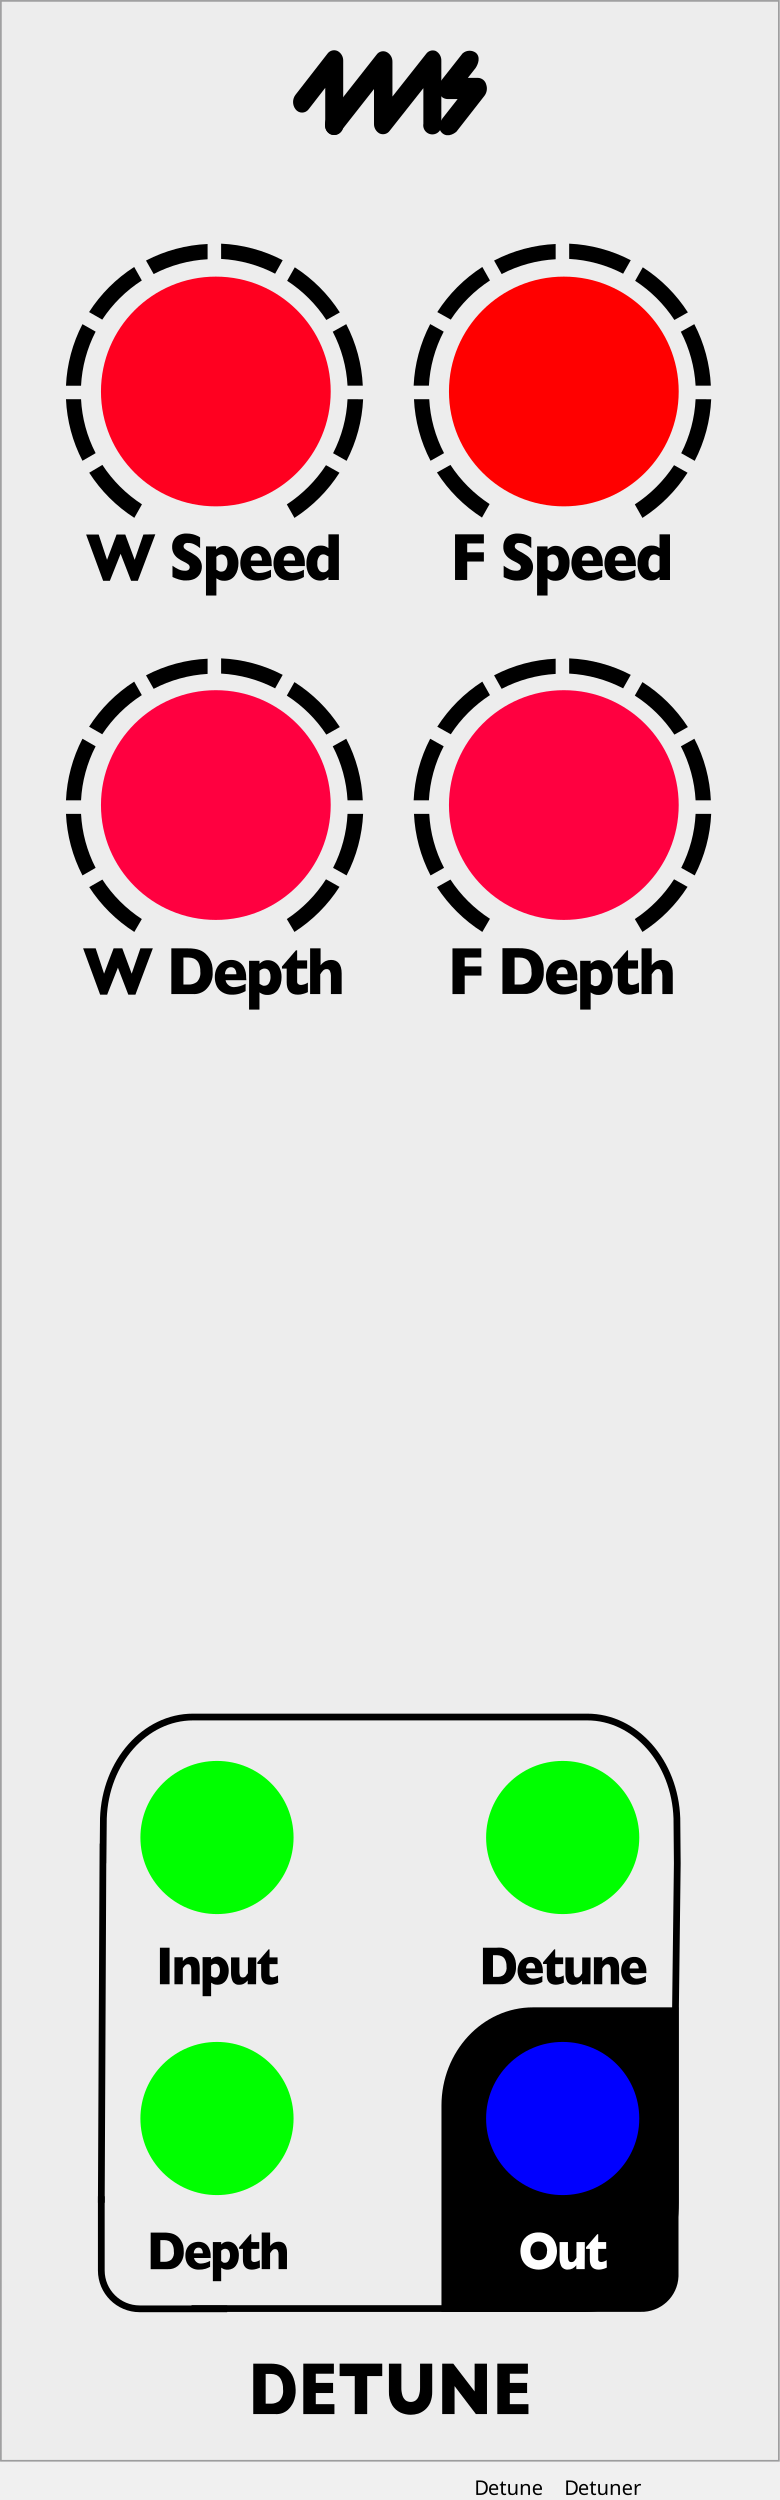
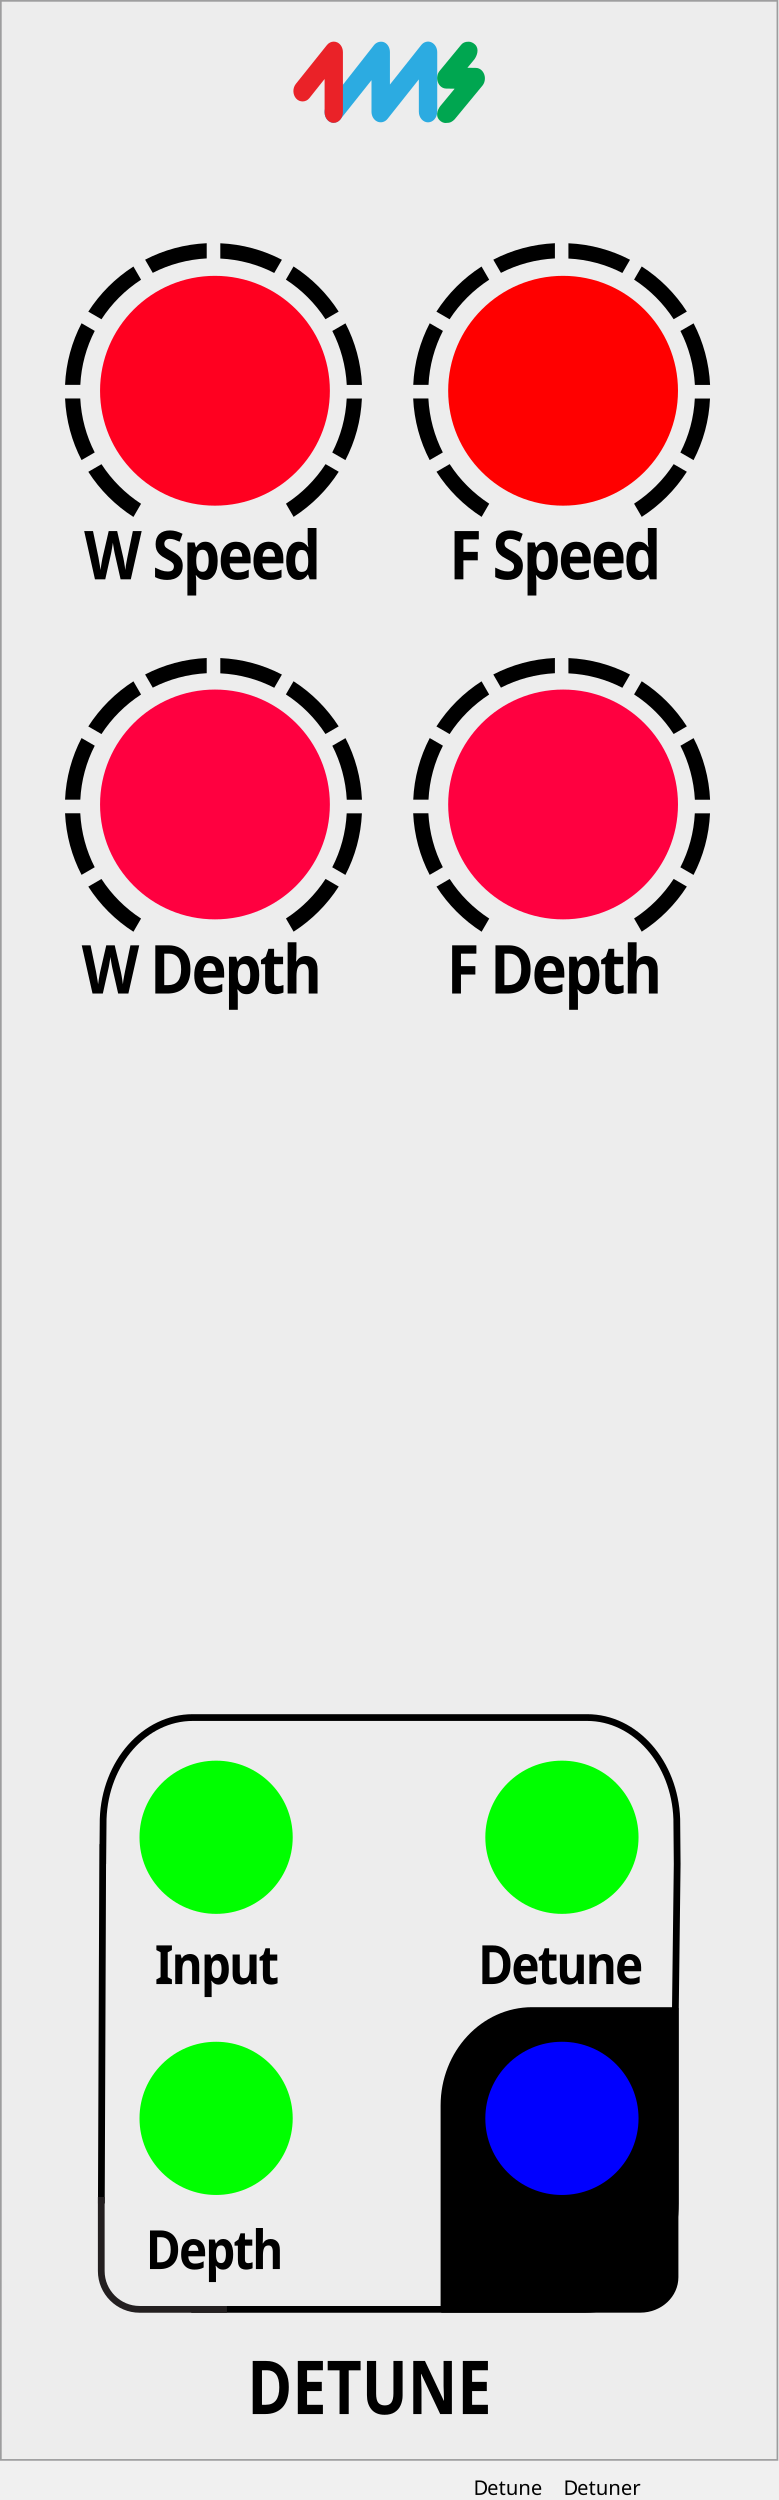
- <svg xmlns="http://www.w3.org/2000/svg" width="40.73mm" height="130.6mm" viewBox="0 0 115.45 370.19">
+ <svg xmlns="http://www.w3.org/2000/svg" width="40.64mm" height="130.55mm" viewBox="0 0 115.2 370.06">
  <g id="faceplate">
-     <rect x="0.13" y="0.13" width="115.2" height="364.25" style="fill: #ededed;stroke: #9d9d9e;stroke-miterlimit: 10;stroke-width: 0.25px" />
-     <path d="M100.47,318.76V297.24H78.94c-7.5,0-13.57,6.52-13.57,14.56v30.53H94.83a5.47,5.47,0,0,0,5.64-5.26V318.76Z" transform="translate(0)" />
-     <path d="M28.36,341.84H86.71c7.35,0,13.31-7,13.31-15.67V297.75l.27-21.85-.06-6.65c-.29-8.35-6.12-15-13.28-15H28.6c-7.17,0-13,6.67-13.29,15l-.06,6.65V273L15,326.17" transform="translate(0)" style="fill: none;stroke: #000;stroke-miterlimit: 10" />
-     <path d="M15,325.21v11a5.68,5.68,0,0,0,5.67,5.67H33.64" transform="translate(0)" style="fill: none;stroke: #000;stroke-miterlimit: 10" />
    <g>
-       <path d="M43.78,353.88a4.28,4.28,0,0,1-.34,1.84,3.76,3.76,0,0,1-.81,1.12,2.53,2.53,0,0,1-1.83.63H37.5V350H40a5.55,5.55,0,0,1,1,.07,4.26,4.26,0,0,1,.73.2,2.65,2.65,0,0,1,.56.3,3.58,3.58,0,0,1,.41.35,3.24,3.24,0,0,1,.55.74,4.17,4.17,0,0,1,.37,1A5.15,5.15,0,0,1,43.78,353.88Zm-1.87-.09a2.92,2.92,0,0,0-.29-1.42,1.48,1.48,0,0,0-.68-.68,2.14,2.14,0,0,0-.81-.17h-.79v4.41h.79a2,2,0,0,0,1.25-.42A2.15,2.15,0,0,0,41.91,353.79Z" transform="translate(0)" />
-       <path d="M49.52,357.47H44.91V350h4.53v1.49H46.76v1.36h2.56v1.5H46.76V356h2.76Z" transform="translate(0)" />
-       <path d="M56.6,351.84H54.37v5.63H52.53v-5.63H50.29V350H56.6Z" transform="translate(0)" />
-       <path d="M64,354.14a4.2,4.2,0,0,1-.29,1.63,2.87,2.87,0,0,1-.78,1.06,3.22,3.22,0,0,1-1,.57,3.89,3.89,0,0,1-1.11.17,3.79,3.79,0,0,1-1.51-.32,2.81,2.81,0,0,1-1.23-1.1,3.7,3.7,0,0,1-.49-2V350h1.84v3.53a3.75,3.75,0,0,0,.17,1.21,1.54,1.54,0,0,0,.48.71,1.32,1.32,0,0,0,.74.22,1.2,1.2,0,0,0,.72-.22,1.37,1.37,0,0,0,.48-.7,3.47,3.47,0,0,0,.18-1.21V350H64Z" transform="translate(0)" />
-       <path d="M72.11,357.47H70.47l-3.16-4.15v4.15H65.48V350h1.64l3.16,4.12V350h1.83Z" transform="translate(0)" />
-       <path d="M78.25,357.47H73.64V350h4.53v1.49H75.49v1.36h2.56v1.5H75.49V356h2.76Z" transform="translate(0)" />
+       <rect x=".12" y=".12" width="114.95" height="364" style="fill: #ededed; stroke-width: 0px;" />
+       <path d="M114.95.25v363.75H.25V.25h114.7M115.2,0H0v364.25h115.2V0h0Z" style="fill: #9d9d9e; stroke-width: 0px;" />
+     </g>
+     <path d="M100.33,318.63v-21.52h-21.54c-7.49,0-13.57,6.52-13.57,14.57v30.53h15.07s0,0,0,0h14.39c3.12,0,5.64-2.36,5.64-5.25v-18.39.08Z" style="fill: #000; stroke-width: 0px;" />
+     <text transform="translate(36.6 357.34) scale(.82 1)" style="fill: #000; font-family: GillSans-Bold, 'Gill Sans'; font-size: 11px; font-weight: 700;">
+       <tspan x="0" y="0">DETUNE</tspan>
+     </text>
+     <text transform="translate(70.77 293.69) scale(.88 1)" style="fill: #000; font-family: GillSans-Bold, 'Gill Sans'; font-size: 8px; font-weight: 700; letter-spacing: -.04em;">
+       <tspan x="0" y="0">Detune</tspan>
+     </text>
+     <text transform="translate(76.65 335.88) scale(.88 1)" style="fill: #fff; font-family: GillSans-Bold, 'Gill Sans'; font-size: 8px; font-weight: 700; letter-spacing: -.04em;">
+       <tspan x="0" y="0">Out</tspan>
+     </text>
+     <text transform="translate(22.93 293.69) scale(.88 1)" style="fill: #000; font-family: GillSans-Bold, 'Gill Sans'; font-size: 8px; font-weight: 700; letter-spacing: -.04em;">
+       <tspan x="0" y="0">Input</tspan>
+     </text>
+     <text transform="translate(21.57 335.88) scale(.88 1)" style="fill: #000; font-family: GillSans-Bold, 'Gill Sans'; font-size: 8px; font-weight: 700; letter-spacing: -.04em;">
+       <tspan x="0" y="0">Depth</tspan>
+     </text>
+     <path d="M102.85,56.98h2.26c-.15-3.28-1.01-6.37-2.44-9.12l-1.95,1.13c1.24,2.42,1.99,5.13,2.14,8Z" style="fill: #000; stroke-width: 0px;" />
+     <path d="M102.85,58.98c-.14,2.87-.89,5.57-2.14,8l1.95,1.13c1.43-2.75,2.3-5.84,2.44-9.12h-2.26Z" style="fill: #000; stroke-width: 0px;" />
+     <text transform="translate(12.46 85.75) scale(.88 1)" style="fill: #000; font-family: GillSans-Bold, 'Gill Sans'; font-size: 10px; font-weight: 700; letter-spacing: -.04em;">
+       <tspan x="0" y="0">W Speed</tspan>
+     </text>
+     <g>
+       <path d="M40.6,40.4l1.13-1.95c-2.75-1.43-5.84-2.3-9.12-2.44v2.26c2.87.14,5.57.89,7.99,2.14Z" style="fill: #000; stroke-width: 0px;" />
+       <path d="M48.18,47.25l1.95-1.13c-1.72-2.68-4-4.96-6.68-6.68l-1.13,1.95c2.34,1.52,4.33,3.51,5.85,5.85Z" style="fill: #000; stroke-width: 0px;" />
+       <path d="M20.88,41.4l-1.13-1.95c-2.68,1.72-4.96,4-6.68,6.68l1.95,1.13c1.52-2.34,3.51-4.33,5.85-5.85Z" style="fill: #000; stroke-width: 0px;" />
+       <path d="M51.32,56.98h2.26c-.15-3.28-1.01-6.37-2.44-9.12l-1.95,1.13c1.24,2.42,1.99,5.13,2.14,8Z" style="fill: #000; stroke-width: 0px;" />
+       <path d="M30.6,38.26v-2.26c-3.28.15-6.37,1.01-9.12,2.44l1.13,1.95c2.42-1.24,5.13-1.99,8-2.14Z" style="fill: #000; stroke-width: 0px;" />
+       <path d="M15.02,68.71l-1.95,1.13c1.72,2.68,4,4.96,6.68,6.68l1.13-1.95c-2.34-1.52-4.33-3.51-5.85-5.85Z" style="fill: #000; stroke-width: 0px;" />
+       <path d="M42.33,74.56l1.13,1.95c2.68-1.72,4.96-4,6.68-6.68l-1.95-1.13c-1.52,2.34-3.51,4.33-5.85,5.85Z" style="fill: #000; stroke-width: 0px;" />
+       <path d="M51.32,58.98c-.14,2.87-.89,5.57-2.14,8l1.95,1.13c1.43-2.75,2.3-5.84,2.44-9.12h-2.26Z" style="fill: #000; stroke-width: 0px;" />
+       <path d="M11.89,58.98h-2.26c.15,3.28,1.01,6.37,2.44,9.12l1.95-1.13c-1.24-2.42-1.99-5.13-2.14-8Z" style="fill: #000; stroke-width: 0px;" />
+       <path d="M14.02,48.98l-1.95-1.13c-1.43,2.75-2.3,5.84-2.44,9.12h2.26c.14-2.87.89-5.57,2.14-8Z" style="fill: #000; stroke-width: 0px;" />
+     </g>
+     <text transform="translate(66.49 85.75) scale(.88 1)" style="fill: #000; font-family: GillSans-Bold, 'Gill Sans'; font-size: 10px; font-weight: 700; letter-spacing: -.04em;">
+       <tspan x="0" y="0">F Speed</tspan>
+     </text>
+     <path d="M92.13,40.4l1.13-1.95c-2.75-1.43-5.84-2.3-9.12-2.44v2.26c2.87.14,5.57.89,7.99,2.14Z" style="fill: #000; stroke-width: 0px;" />
+     <path d="M99.72,47.25l1.95-1.13c-1.72-2.68-4-4.96-6.68-6.68l-1.13,1.95c2.34,1.52,4.33,3.51,5.85,5.85Z" style="fill: #000; stroke-width: 0px;" />
+     <path d="M72.41,41.4l-1.13-1.95c-2.68,1.72-4.96,4-6.68,6.68l1.95,1.13c1.52-2.34,3.51-4.33,5.85-5.85Z" style="fill: #000; stroke-width: 0px;" />
+     <path d="M82.14,38.26v-2.26c-3.28.15-6.37,1.01-9.12,2.44l1.13,1.95c2.42-1.24,5.13-1.99,8-2.14Z" style="fill: #000; stroke-width: 0px;" />
+     <path d="M66.56,68.7l-1.95,1.13c1.72,2.68,4,4.96,6.68,6.68l1.13-1.95c-2.34-1.52-4.33-3.51-5.85-5.85Z" style="fill: #000; stroke-width: 0px;" />
+     <path d="M93.86,74.56l1.13,1.95c2.68-1.72,4.96-4,6.68-6.68l-1.95-1.13c-1.52,2.34-3.51,4.33-5.85,5.85Z" style="fill: #000; stroke-width: 0px;" />
+     <path d="M63.42,58.98h-2.26c.15,3.28,1.01,6.37,2.44,9.12l1.95-1.13c-1.24-2.42-1.99-5.13-2.14-8Z" style="fill: #000; stroke-width: 0px;" />
+     <path d="M65.56,48.98l-1.95-1.13c-1.43,2.75-2.3,5.84-2.44,9.12h2.26c.14-2.87.89-5.57,2.14-8Z" style="fill: #000; stroke-width: 0px;" />
+     <text transform="translate(12.1 147.07) scale(.88 1)" style="fill: #000; font-family: GillSans-Bold, 'Gill Sans'; font-size: 10px; font-weight: 700; letter-spacing: -.04em;">
+       <tspan x="0" y="0">W Depth</tspan>
+     </text>
+     <path d="M40.6,101.8l1.13-1.95c-2.75-1.43-5.84-2.3-9.12-2.44v2.26c2.87.14,5.57.89,7.99,2.14Z" style="fill: #000; stroke-width: 0px;" />
+     <path d="M48.18,108.65l1.95-1.13c-1.72-2.68-4-4.96-6.68-6.68l-1.13,1.95c2.34,1.52,4.33,3.51,5.85,5.85Z" style="fill: #000; stroke-width: 0px;" />
+     <path d="M20.88,102.8l-1.13-1.95c-2.68,1.72-4.96,4-6.68,6.68l1.95,1.13c1.52-2.34,3.51-4.33,5.85-5.85Z" style="fill: #000; stroke-width: 0px;" />
+     <path d="M51.32,118.38h2.26c-.15-3.28-1.01-6.37-2.44-9.12l-1.95,1.13c1.24,2.42,1.99,5.13,2.14,8Z" style="fill: #000; stroke-width: 0px;" />
+     <path d="M30.6,99.66v-2.26c-3.28.15-6.37,1.01-9.12,2.44l1.13,1.95c2.42-1.24,5.13-1.99,8-2.14Z" style="fill: #000; stroke-width: 0px;" />
+     <path d="M15.02,130.11l-1.95,1.13c1.72,2.68,4,4.96,6.68,6.68l1.13-1.95c-2.34-1.52-4.33-3.51-5.85-5.85Z" style="fill: #000; stroke-width: 0px;" />
+     <path d="M42.33,135.96l1.13,1.95c2.68-1.72,4.96-4,6.68-6.68l-1.95-1.13c-1.52,2.34-3.51,4.33-5.85,5.85Z" style="fill: #000; stroke-width: 0px;" />
+     <path d="M51.32,120.38c-.14,2.87-.89,5.57-2.14,8l1.95,1.13c1.43-2.75,2.3-5.84,2.44-9.12h-2.26Z" style="fill: #000; stroke-width: 0px;" />
+     <path d="M11.89,120.38h-2.26c.15,3.28,1.01,6.37,2.44,9.12l1.95-1.13c-1.24-2.42-1.99-5.13-2.14-8Z" style="fill: #000; stroke-width: 0px;" />
+     <path d="M14.02,110.38l-1.95-1.13c-1.43,2.75-2.3,5.84-2.44,9.12h2.26c.14-2.87.89-5.57,2.14-8Z" style="fill: #000; stroke-width: 0px;" />
+     <text transform="translate(66.13 147.07) scale(.88 1)" style="fill: #000; font-family: GillSans-Bold, 'Gill Sans'; font-size: 10px; font-weight: 700; letter-spacing: -.04em;">
+       <tspan x="0" y="0">F Depth</tspan>
+     </text>
+     <path d="M92.13,101.8l1.13-1.95c-2.75-1.43-5.84-2.3-9.12-2.44v2.26c2.87.14,5.57.89,7.99,2.14Z" style="fill: #000; stroke-width: 0px;" />
+     <path d="M99.72,108.65l1.95-1.13c-1.72-2.68-4-4.96-6.68-6.68l-1.13,1.95c2.34,1.52,4.33,3.51,5.85,5.85Z" style="fill: #000; stroke-width: 0px;" />
+     <path d="M72.41,102.8l-1.13-1.95c-2.68,1.72-4.96,4-6.68,6.68l1.95,1.13c1.52-2.34,3.51-4.33,5.85-5.85Z" style="fill: #000; stroke-width: 0px;" />
+     <path d="M102.85,118.38h2.26c-.15-3.28-1.01-6.37-2.44-9.12l-1.95,1.13c1.24,2.42,1.99,5.13,2.14,8Z" style="fill: #000; stroke-width: 0px;" />
+     <path d="M82.14,99.66v-2.26c-3.28.15-6.37,1.01-9.12,2.44l1.13,1.95c2.42-1.24,5.13-1.99,8-2.14Z" style="fill: #000; stroke-width: 0px;" />
+     <path d="M66.56,130.11l-1.95,1.13c1.72,2.68,4,4.96,6.68,6.68l1.13-1.95c-2.34-1.52-4.33-3.51-5.85-5.85Z" style="fill: #000; stroke-width: 0px;" />
+     <path d="M93.86,135.96l1.13,1.95c2.68-1.72,4.96-4,6.68-6.68l-1.95-1.13c-1.52,2.34-3.51,4.33-5.85,5.85Z" style="fill: #000; stroke-width: 0px;" />
+     <path d="M102.85,120.38c-.14,2.87-.89,5.57-2.14,8l1.95,1.13c1.43-2.75,2.3-5.84,2.44-9.12h-2.26Z" style="fill: #000; stroke-width: 0px;" />
+     <path d="M63.42,120.38h-2.26c.15,3.28,1.01,6.37,2.44,9.12l1.95-1.13c-1.24-2.42-1.99-5.13-2.14-8Z" style="fill: #000; stroke-width: 0px;" />
+     <path d="M65.56,110.38l-1.95-1.13c-1.43,2.75-2.3,5.84-2.44,9.12h2.26c.14-2.87.89-5.57,2.14-8Z" style="fill: #000; stroke-width: 0px;" />
+     <g>
+       <path d="M49.4,18.19c-.37,0-.71-.17-.97-.47-.51-.6-.52-1.54-.04-2.16l6.97-8.88c.38-.48,1.05-.65,1.57-.39.5.25.79.82.79,1.45v4.77l4.64-5.85c.38-.48,1.01-.64,1.53-.38.5.25.83.81.83,1.44v8.82c0,.86-.61,1.57-1.36,1.57s-1.36-.7-1.36-1.57v-4.79l-4.64,5.85c-.38.48-1.01.64-1.54.38-.5-.24-.83-.81-.83-1.44v-4.67l-4.61,5.8c-.26.32-.62.51-1,.51h0Z" style="fill: #2cabe1; stroke-width: 0px;" />
+       <path d="M49.4,18.19c-.75,0-1.35-.7-1.35-1.57v-4.93l-2.26,2.84c-.5.63-1.44.65-1.97.04-.51-.6-.52-1.53-.03-2.15l4.61-5.76c.26-.32.63-.5,1-.5.18,0,.37.04.54.12.5.25.82.81.82,1.44v8.89c0,.86-.61,1.57-1.36,1.57h0Z" style="fill: #ea2228; stroke-width: 0px;" />
+       <path d="M66,18.21h0c-.35,0-.68-.15-.94-.42-.76-.78-.14-1.84.29-2.3l1.95-2.36-1.26-.02c-.56-.01-1.04-.4-1.24-1-.19-.56-.07-1.21.29-1.64l3.16-3.83c.23-.28.55-.48,1.13-.47.33,0,.67.17.92.4.71.66.29,1.7-.07,2.2l-1.04,1.26,1.26.02c.56.01,1.04.4,1.24,1,.19.56.07,1.21-.29,1.64l-4.1,4.97c-.35.35-.65.55-1.3.54h0Z" style="fill: #00a650; stroke-width: 0px;" />
    </g>
    <g>
-       <path d="M76.41,291.21a2.87,2.87,0,0,1-.27,1.34,2.92,2.92,0,0,1-.63.81,2,2,0,0,1-1.43.46H71.51v-5.41h2a4.2,4.2,0,0,1,.76,0,2.34,2.34,0,0,1,.58.15,1.91,1.91,0,0,1,.43.21,2.13,2.13,0,0,1,.32.26,2.84,2.84,0,0,1,.43.53,2.93,2.93,0,0,1,.29.72A3.48,3.48,0,0,1,76.41,291.21ZM75,291.14a2,2,0,0,0-.23-1,1,1,0,0,0-.53-.49,1.58,1.58,0,0,0-.63-.13H73v3.21h.61a1.54,1.54,0,0,0,1-.31A1.47,1.47,0,0,0,75,291.14Z" transform="translate(0)" />
-       <path d="M80.4,292.17H77.93a1,1,0,0,0,.36.59,1,1,0,0,0,.64.24,3.12,3.12,0,0,0,1.38-.4v.87a3.42,3.42,0,0,1-.66.29,3.06,3.06,0,0,1-1,.13,2.11,2.11,0,0,1-1.1-.27,1.7,1.7,0,0,1-.68-.75,2.53,2.53,0,0,1,0-2.11,1.58,1.58,0,0,1,.68-.72,2.11,2.11,0,0,1,1.1-.27,1.75,1.75,0,0,1,.82.21,1.62,1.62,0,0,1,.65.69,2.54,2.54,0,0,1,.26,1.22Zm-1.16-.69a1.06,1.06,0,0,0-.17-.62.55.55,0,0,0-.48-.22.6.6,0,0,0-.5.23.91.91,0,0,0-.19.61Z" transform="translate(0)" />
-       <path d="M83.49,293.59a2.58,2.58,0,0,1-.53.2,2.24,2.24,0,0,1-.65.1c-.9,0-1.34-.49-1.34-1.48v-1.59h-.56v-.25l1.66-1.92h.14v1.19h1.18v1H82.21v1.27a3.21,3.21,0,0,0,0,.36.43.43,0,0,0,.14.23.55.55,0,0,0,.34.09,1.68,1.68,0,0,0,.78-.28Z" transform="translate(0)" />
-       <path d="M87.43,293.82H86.19v-.57a1.63,1.63,0,0,1-.55.48,1.35,1.35,0,0,1-.69.16,1,1,0,0,1-1-.53,2.79,2.79,0,0,1-.23-1.18v-2.34h1.23V292a1.42,1.42,0,0,0,.1.57.39.39,0,0,0,.41.24.54.54,0,0,0,.43-.17,2.92,2.92,0,0,0,.32-.45v-2.34h1.24Z" transform="translate(0)" />
-       <path d="M91.68,293.82H90.44v-2.15a1.7,1.7,0,0,0-.09-.57.4.4,0,0,0-.42-.24.55.55,0,0,0-.26.06.87.87,0,0,0-.21.17l-.15.19-.13.2v2.34H87.94v-4h1.24v.57a1.83,1.83,0,0,1,.59-.49,1.38,1.38,0,0,1,.65-.15q1.26,0,1.26,1.71Z" transform="translate(0)" />
-       <path d="M95.73,292.17H93.27a.93.93,0,0,0,.35.59,1,1,0,0,0,.64.24,3.05,3.05,0,0,0,1.38-.4v.87a3.42,3.42,0,0,1-.66.29,3,3,0,0,1-1,.13,2.11,2.11,0,0,1-1.1-.27,1.76,1.76,0,0,1-.68-.75,2.53,2.53,0,0,1,0-2.11,1.63,1.63,0,0,1,.68-.72,2.11,2.11,0,0,1,1.1-.27,1.72,1.72,0,0,1,.82.21,1.56,1.56,0,0,1,.65.69,2.54,2.54,0,0,1,.26,1.22Zm-1.16-.69a1.06,1.06,0,0,0-.17-.62.55.55,0,0,0-.48-.22.61.61,0,0,0-.5.23.91.91,0,0,0-.19.61Z" transform="translate(0)" />
-     </g>
-     <g>
-       <path d="M82.48,333.3a3.21,3.21,0,0,1-.3,1.39,2.42,2.42,0,0,1-.92,1,3.08,3.08,0,0,1-3,0,2.51,2.51,0,0,1-.91-1,3.36,3.36,0,0,1,0-2.73,2.42,2.42,0,0,1,.91-1,2.75,2.75,0,0,1,1.5-.39,3,3,0,0,1,1.18.22,2.51,2.51,0,0,1,.85.6,2.6,2.6,0,0,1,.5.89A3.16,3.16,0,0,1,82.48,333.3Zm-1.46,0a1.94,1.94,0,0,0-.08-.56,1.11,1.11,0,0,0-.24-.44,1.05,1.05,0,0,0-.39-.29,1.25,1.25,0,0,0-.53-.1,1.15,1.15,0,0,0-.91.38,1.5,1.5,0,0,0-.33,1,1.47,1.47,0,0,0,.33,1,1.14,1.14,0,0,0,.91.39,1.2,1.2,0,0,0,.67-.18,1.14,1.14,0,0,0,.43-.49A1.81,1.81,0,0,0,81,333.3Z" transform="translate(0)" style="fill: #fff" />
-       <path d="M86.58,336H85.34v-.57a2,2,0,0,1-.55.48,1.46,1.46,0,0,1-.69.16,1,1,0,0,1-1-.53,2.8,2.8,0,0,1-.24-1.18V332h1.24v2.15a1.7,1.7,0,0,0,.09.57.4.4,0,0,0,.42.24.58.58,0,0,0,.43-.17,3.8,3.8,0,0,0,.32-.45V332h1.24Z" transform="translate(0)" style="fill: #fff" />
-       <path d="M89.85,335.78a3,3,0,0,1-.53.2,2.5,2.5,0,0,1-.65.1c-.89,0-1.33-.5-1.33-1.49V333h-.56v-.25l1.66-1.92h.14V332h1.18v1H88.58v1.27a1.84,1.84,0,0,0,0,.36.37.37,0,0,0,.14.23.51.51,0,0,0,.34.09,1.65,1.65,0,0,0,.77-.28Z" transform="translate(0)" style="fill: #fff" />
-     </g>
-     <g>
-       <path d="M25.11,293.82H23.68v-5.41h1.43Z" transform="translate(0)" />
-       <path d="M29.57,293.82H28.33v-2.15a1.7,1.7,0,0,0-.09-.57.41.41,0,0,0-.42-.24.6.6,0,0,0-.27.06,1.06,1.06,0,0,0-.2.17l-.15.19-.13.2v2.34H25.83v-4h1.24v.57a1.8,1.8,0,0,1,.58-.49,1.45,1.45,0,0,1,.66-.15q1.26,0,1.26,1.71Z" transform="translate(0)" />
-       <path d="M33.87,291.8a2.76,2.76,0,0,1-.1.77,2.15,2.15,0,0,1-.3.67,1.53,1.53,0,0,1-.53.48,1.6,1.6,0,0,1-.75.17,1.54,1.54,0,0,1-.54-.08,2.56,2.56,0,0,1-.39-.22v2H30v-5.79h1.24v.36a1.73,1.73,0,0,1,.41-.3,1.18,1.18,0,0,1,.61-.13A1.44,1.44,0,0,1,33,290a1.52,1.52,0,0,1,.6.67A2.41,2.41,0,0,1,33.87,291.8Zm-1.3,0a1.42,1.42,0,0,0-.1-.59.66.66,0,0,0-.26-.32.56.56,0,0,0-.33-.1.68.68,0,0,0-.36.08,1.21,1.21,0,0,0-.26.2v1.52l.14.09.15.08.15.06.18,0a.57.57,0,0,0,.49-.28A1.32,1.32,0,0,0,32.57,291.84Z" transform="translate(0)" />
-       <path d="M37.92,293.82H36.68v-.57a1.73,1.73,0,0,1-.55.48,1.35,1.35,0,0,1-.69.16,1,1,0,0,1-1-.53,3,3,0,0,1-.23-1.18v-2.34h1.24V292a1.62,1.62,0,0,0,.09.57.4.4,0,0,0,.42.24.54.54,0,0,0,.43-.17,3.8,3.8,0,0,0,.32-.45v-2.34h1.24Z" transform="translate(0)" />
-       <path d="M41.19,293.59a2.58,2.58,0,0,1-.53.2,2.19,2.19,0,0,1-.65.1c-.89,0-1.34-.49-1.34-1.48v-1.59h-.56v-.25l1.66-1.92h.14v1.19H41.1v1H39.91v1.27a1.73,1.73,0,0,0,0,.36.41.41,0,0,0,.13.23.55.55,0,0,0,.34.09,1.64,1.64,0,0,0,.78-.28Z" transform="translate(0)" />
-     </g>
-     <g>
-       <path d="M27.21,333.4a2.65,2.65,0,0,1-.9,2.15,2.1,2.1,0,0,1-1.43.46H22.31v-5.42h2a4.18,4.18,0,0,1,.76.06,3,3,0,0,1,.57.14,2.57,2.57,0,0,1,.44.22,2.72,2.72,0,0,1,.32.25,2.52,2.52,0,0,1,.42.54,2.71,2.71,0,0,1,.3.71A3.62,3.62,0,0,1,27.21,333.4Zm-1.47-.07a2,2,0,0,0-.22-1,1.15,1.15,0,0,0-.53-.5,1.76,1.76,0,0,0-.63-.12h-.62v3.21h.62a1.6,1.6,0,0,0,1-.31A1.47,1.47,0,0,0,25.74,333.33Z" transform="translate(0)" />
-       <path d="M31.2,334.36H28.73a1,1,0,0,0,.36.59.93.93,0,0,0,.63.23,3,3,0,0,0,1.39-.4v.88a4.18,4.18,0,0,1-.66.29,3.39,3.39,0,0,1-1,.13,2,2,0,0,1-1.1-.28,1.73,1.73,0,0,1-.68-.74,2.42,2.42,0,0,1-.22-1.06,2.38,2.38,0,0,1,.22-1.05,1.71,1.71,0,0,1,.68-.73,2.24,2.24,0,0,1,1.1-.26,1.76,1.76,0,0,1,.83.21,1.65,1.65,0,0,1,.65.68,2.61,2.61,0,0,1,.26,1.23Zm-1.17-.7a1,1,0,0,0-.16-.61.56.56,0,0,0-.48-.23.59.59,0,0,0-.5.24.88.88,0,0,0-.19.6Z" transform="translate(0)" />
-       <path d="M35.37,334a3.25,3.25,0,0,1-.1.77,2.16,2.16,0,0,1-.31.67,1.38,1.38,0,0,1-.52.47,1.73,1.73,0,0,1-1.29.1,2.65,2.65,0,0,1-.4-.22v2H31.52V332h1.23v.36a2.45,2.45,0,0,1,.41-.31,1.32,1.32,0,0,1,.61-.12,1.47,1.47,0,0,1,.75.21,1.66,1.66,0,0,1,.61.67A2.48,2.48,0,0,1,35.37,334Zm-1.31,0a1.37,1.37,0,0,0-.1-.58.72.72,0,0,0-.25-.33.7.7,0,0,0-.33-.1.74.74,0,0,0-.36.08,1.31,1.31,0,0,0-.27.21v1.52l.14.08L33,335l.16.06.18,0a.58.58,0,0,0,.49-.28A1.35,1.35,0,0,0,34.06,334Z" transform="translate(0)" />
-       <path d="M38.49,335.78a3.33,3.33,0,0,1-.53.2,2.64,2.64,0,0,1-.65.1c-.89,0-1.34-.5-1.34-1.49V333h-.56v-.25l1.66-1.92h.14V332h1.18v1H37.21v1.27a1.73,1.73,0,0,0,0,.36.36.36,0,0,0,.13.23.55.55,0,0,0,.34.09,1.64,1.64,0,0,0,.78-.28Z" transform="translate(0)" />
-       <path d="M42.49,336H41.25v-2.2a1.17,1.17,0,0,0-.11-.53.4.4,0,0,0-.4-.23.54.54,0,0,0-.41.17,2,2,0,0,0-.34.45V336H38.75v-5.42H40v2a1.7,1.7,0,0,1,.6-.51,1.53,1.53,0,0,1,.64-.13c.84,0,1.26.54,1.26,1.61Z" transform="translate(0)" />
-     </g>
-     <path d="M103,57.11h2.26A21.88,21.88,0,0,0,102.81,48l-2,1.12A19.6,19.6,0,0,1,103,57.11Z" transform="translate(0)" />
-     <path d="M103,59.11a19.55,19.55,0,0,1-2.13,8l2,1.13a21.88,21.88,0,0,0,2.44-9.12Z" transform="translate(0)" />
-     <g>
-       <path d="M23,79.12,20.41,86h-1l-1.55-4-1.59,4h-1l-2.52-6.85h1.86l1.24,3.75,1.41-3.75h1.29l1.39,3.75,1.29-3.75Z" transform="translate(0)" />
-       <path d="M29.89,83.92A2.07,2.07,0,0,1,29.6,85a2,2,0,0,1-.79.71,2.73,2.73,0,0,1-1.18.24l-.45,0a4.81,4.81,0,0,1-.71-.15,6.81,6.81,0,0,1-.93-.36V83.77a5.63,5.63,0,0,0,.89.53,2.11,2.11,0,0,0,.93.21.78.78,0,0,0,.6-.17.53.53,0,0,0,.13-.33.56.56,0,0,0-.23-.46,3.72,3.72,0,0,0-.67-.39,4.16,4.16,0,0,1-.86-.51,2.14,2.14,0,0,1-.61-.69,2,2,0,0,1-.23-1,2.07,2.07,0,0,1,.24-1,1.63,1.63,0,0,1,.72-.7A2.39,2.39,0,0,1,27.63,79a3.89,3.89,0,0,1,.93.11,4.1,4.1,0,0,1,.69.25,1.81,1.81,0,0,1,.38.22v1.58a4.72,4.72,0,0,0-.81-.53,2,2,0,0,0-1-.23.67.67,0,0,0-.49.14.49.49,0,0,0-.15.36.47.47,0,0,0,.15.35,2.46,2.46,0,0,0,.54.36,9.32,9.32,0,0,1,1.1.66,2.43,2.43,0,0,1,.65.67A1.89,1.89,0,0,1,29.89,83.92Z" transform="translate(0)" />
-       <path d="M35.31,83.36a3.44,3.44,0,0,1-.13,1,2.52,2.52,0,0,1-.38.83,1.84,1.84,0,0,1-.65.59,1.89,1.89,0,0,1-.94.22,1.75,1.75,0,0,1-.67-.1,3.06,3.06,0,0,1-.5-.27v2.55H30.5V80.91H32v.45a2.39,2.39,0,0,1,.52-.38,1.6,1.6,0,0,1,.76-.15,1.93,1.93,0,0,1,.94.26,2.07,2.07,0,0,1,.75.84A3.06,3.06,0,0,1,35.31,83.36Zm-1.63,0a1.89,1.89,0,0,0-.12-.73.89.89,0,0,0-.33-.4.76.76,0,0,0-.4-.13,1,1,0,0,0-.46.1,1.87,1.87,0,0,0-.33.26v1.9l.18.1a.87.87,0,0,0,.18.11l.2.07a.85.85,0,0,0,.23,0,.72.72,0,0,0,.61-.35A1.66,1.66,0,0,0,33.68,83.4Z" transform="translate(0)" />
-       <path d="M40.25,83.82H37.17a1.23,1.23,0,0,0,.44.75,1.22,1.22,0,0,0,.8.28,3.74,3.74,0,0,0,1.72-.49v1.08a3.94,3.94,0,0,1-.82.37,3.86,3.86,0,0,1-1.23.16,2.56,2.56,0,0,1-1.37-.34,2.12,2.12,0,0,1-.85-.93,3.25,3.25,0,0,1,0-2.64,2,2,0,0,1,.85-.9,2.65,2.65,0,0,1,1.37-.33,2.1,2.1,0,0,1,1,.26,2,2,0,0,1,.82.85,3.28,3.28,0,0,1,.32,1.53ZM38.79,83a1.34,1.34,0,0,0-.2-.76.7.7,0,0,0-.6-.29.77.77,0,0,0-.63.3,1.13,1.13,0,0,0-.24.75Z" transform="translate(0)" />
-       <path d="M45.14,83.82H42.06a1.28,1.28,0,0,0,.44.75,1.24,1.24,0,0,0,.8.28A3.78,3.78,0,0,0,45,84.36v1.08a4.19,4.19,0,0,1-.82.37A4,4,0,0,1,43,86a2.62,2.62,0,0,1-1.38-.34,2.18,2.18,0,0,1-.85-.93,3.25,3.25,0,0,1,0-2.64,2.11,2.11,0,0,1,.85-.9A2.71,2.71,0,0,1,43,80.83a2.09,2.09,0,0,1,1,.26,1.93,1.93,0,0,1,.82.85,3.28,3.28,0,0,1,.32,1.53ZM43.69,83a1.27,1.27,0,0,0-.21-.76.7.7,0,0,0-.6-.29.74.74,0,0,0-.62.3A1.13,1.13,0,0,0,42,83Z" transform="translate(0)" />
-       <path d="M50.18,85.88H48.63v-.44a3,3,0,0,1-.52.38,1.57,1.57,0,0,1-.76.15,1.81,1.81,0,0,1-.93-.27,2,2,0,0,1-.76-.83,3.08,3.08,0,0,1-.29-1.44,3.57,3.57,0,0,1,.22-1.27,2.13,2.13,0,0,1,.7-1,1.84,1.84,0,0,1,1.17-.37,1.64,1.64,0,0,1,1.17.38V79.12h1.55ZM48.63,84.3V82.4l-.43-.24a.8.8,0,0,0-.36-.07.69.69,0,0,0-.6.35,1.58,1.58,0,0,0-.25,1,1.47,1.47,0,0,0,.26,1,.76.76,0,0,0,.59.3.9.9,0,0,0,.46-.1A1.79,1.79,0,0,0,48.63,84.3Z" transform="translate(0)" />
-     </g>
-     <g>
-       <path d="M40.74,40.53l1.12-2a21.89,21.89,0,0,0-9.12-2.45v2.26A19.61,19.61,0,0,1,40.74,40.53Z" transform="translate(0)" />
-       <path d="M48.32,47.38l2-1.12a22.13,22.13,0,0,0-6.67-6.68l-1.13,2A19.89,19.89,0,0,1,48.32,47.38Z" transform="translate(0)" />
-       <path d="M21,41.53l-1.13-2a22.17,22.17,0,0,0-6.68,6.68l1.95,1.12A19.93,19.93,0,0,1,21,41.53Z" transform="translate(0)" />
-       <path d="M51.46,57.11h2.26A21.89,21.89,0,0,0,51.27,48l-2,1.12A19.45,19.45,0,0,1,51.46,57.11Z" transform="translate(0)" />
-       <path d="M30.74,38.39V36.13a21.89,21.89,0,0,0-9.12,2.45l1.13,2A19.6,19.6,0,0,1,30.74,38.39Z" transform="translate(0)" />
-       <path d="M15.16,68.84,13.21,70a22.17,22.17,0,0,0,6.68,6.68l1.13-2A20,20,0,0,1,15.16,68.84Z" transform="translate(0)" />
-       <path d="M42.47,74.69l1.13,2A22.13,22.13,0,0,0,50.27,70l-2-1.12A20,20,0,0,1,42.47,74.69Z" transform="translate(0)" />
-       <path d="M51.46,59.11a19.41,19.41,0,0,1-2.14,8l2,1.13a21.89,21.89,0,0,0,2.45-9.12Z" transform="translate(0)" />
-       <path d="M12,59.11H9.77a21.88,21.88,0,0,0,2.44,9.12l1.95-1.13A19.55,19.55,0,0,1,12,59.11Z" transform="translate(0)" />
-       <path d="M14.16,49.11,12.21,48a21.88,21.88,0,0,0-2.44,9.12H12A19.6,19.6,0,0,1,14.16,49.11Z" transform="translate(0)" />
-     </g>
-     <g>
-       <path d="M71.65,83.15H69.18v2.73h-1.8V79.12h4.27v1.35H69.18v1.31h2.47Z" transform="translate(0)" />
-       <path d="M78.93,83.92a2.07,2.07,0,0,1-.29,1.1,2,2,0,0,1-.8.71,2.72,2.72,0,0,1-1.17.24l-.45,0a5.18,5.18,0,0,1-.72-.15,7.24,7.24,0,0,1-.92-.36V83.77a5.56,5.56,0,0,0,.88.53,2.15,2.15,0,0,0,.94.21.75.75,0,0,0,.59-.17.55.55,0,0,0,.14-.33.59.59,0,0,0-.23-.46,3.86,3.86,0,0,0-.68-.39,4.76,4.76,0,0,1-.86-.51,2.23,2.23,0,0,1-.6-.69,1.9,1.9,0,0,1-.23-1,2.06,2.06,0,0,1,.23-1,1.74,1.74,0,0,1,.72-.7A2.43,2.43,0,0,1,76.67,79a3.8,3.8,0,0,1,.92.11,4.25,4.25,0,0,1,.7.25,2.13,2.13,0,0,1,.38.22v1.58a5.24,5.24,0,0,0-.82-.53,2,2,0,0,0-1-.23.66.66,0,0,0-.48.14.49.49,0,0,0-.15.36.47.47,0,0,0,.15.35,2.46,2.46,0,0,0,.54.36,9.09,9.09,0,0,1,1.09.66,2.17,2.17,0,0,1,.65.67A1.8,1.8,0,0,1,78.93,83.92Z" transform="translate(0)" />
-       <path d="M84.34,83.36a3.85,3.85,0,0,1-.12,1,2.52,2.52,0,0,1-.38.83,1.79,1.79,0,0,1-.66.59,1.88,1.88,0,0,1-.93.22,1.81,1.81,0,0,1-.68-.1,3,3,0,0,1-.49-.27v2.55H79.53V80.91h1.55v.45a2.12,2.12,0,0,1,.51-.38,1.63,1.63,0,0,1,.76-.15,1.91,1.91,0,0,1,.94.26,2,2,0,0,1,.76.84A3.06,3.06,0,0,1,84.34,83.36Zm-1.62,0a1.87,1.87,0,0,0-.13-.73.88.88,0,0,0-.32-.4.79.79,0,0,0-.41-.13,1,1,0,0,0-.45.1,1.35,1.35,0,0,0-.33.26v1.9l.17.1a.93.93,0,0,0,.19.11l.19.07a.91.91,0,0,0,.23,0,.71.71,0,0,0,.61-.35A1.66,1.66,0,0,0,82.72,83.4Z" transform="translate(0)" />
-       <path d="M89.28,83.82H86.2a1.28,1.28,0,0,0,.44.75,1.24,1.24,0,0,0,.8.28,3.78,3.78,0,0,0,1.73-.49v1.08a4.19,4.19,0,0,1-.82.37,4,4,0,0,1-1.23.16,2.62,2.62,0,0,1-1.38-.34,2.18,2.18,0,0,1-.85-.93,3.25,3.25,0,0,1,0-2.64,2.11,2.11,0,0,1,.85-.9,2.71,2.71,0,0,1,1.38-.33,2.16,2.16,0,0,1,1,.26,2,2,0,0,1,.81.85,3.28,3.28,0,0,1,.32,1.53ZM87.83,83a1.27,1.27,0,0,0-.21-.76.7.7,0,0,0-.6-.29.75.75,0,0,0-.62.3,1.13,1.13,0,0,0-.24.75Z" transform="translate(0)" />
-       <path d="M94.18,83.82H91.1a1.23,1.23,0,0,0,.44.75,1.22,1.22,0,0,0,.8.28,3.74,3.74,0,0,0,1.72-.49v1.08a3.94,3.94,0,0,1-.82.37A3.86,3.86,0,0,1,92,86a2.56,2.56,0,0,1-1.37-.34,2.12,2.12,0,0,1-.85-.93,3.25,3.25,0,0,1,0-2.64,2,2,0,0,1,.85-.9A2.65,2.65,0,0,1,92,80.83a2.1,2.1,0,0,1,1,.26,2,2,0,0,1,.82.85,3.28,3.28,0,0,1,.32,1.53ZM92.72,83a1.34,1.34,0,0,0-.2-.76.7.7,0,0,0-.6-.29.77.77,0,0,0-.63.3,1.13,1.13,0,0,0-.24.75Z" transform="translate(0)" />
-       <path d="M99.21,85.88H97.66v-.44a2.39,2.39,0,0,1-.52.38,1.56,1.56,0,0,1-.75.15,1.85,1.85,0,0,1-.94-.27,2,2,0,0,1-.75-.83,3.07,3.07,0,0,1-.3-1.44,3.57,3.57,0,0,1,.22-1.27,2.2,2.2,0,0,1,.7-1,1.84,1.84,0,0,1,1.17-.37,2,2,0,0,1,.7.1,1.83,1.83,0,0,1,.47.28V79.12h1.55ZM97.66,84.3V82.4l-.42-.24a.8.8,0,0,0-.36-.07.71.71,0,0,0-.61.35,1.65,1.65,0,0,0-.24,1,1.47,1.47,0,0,0,.25,1,.77.77,0,0,0,.6.3.83.83,0,0,0,.45-.1A1.31,1.31,0,0,0,97.66,84.3Z" transform="translate(0)" />
-     </g>
-     <path d="M92.27,40.53l1.13-2a21.89,21.89,0,0,0-9.12-2.45v2.26A19.56,19.56,0,0,1,92.27,40.53Z" transform="translate(0)" />
-     <path d="M99.86,47.38l2-1.12a22.17,22.17,0,0,0-6.68-6.68l-1.13,2A19.93,19.93,0,0,1,99.86,47.38Z" transform="translate(0)" />
-     <path d="M72.55,41.53l-1.13-2a22.13,22.13,0,0,0-6.67,6.68l2,1.12A19.89,19.89,0,0,1,72.55,41.53Z" transform="translate(0)" />
-     <path d="M82.28,38.39V36.13a21.89,21.89,0,0,0-9.12,2.45l1.12,2A19.61,19.61,0,0,1,82.28,38.39Z" transform="translate(0)" />
-     <path d="M66.7,68.84l-2,1.12a22.13,22.13,0,0,0,6.67,6.68l1.13-2A20,20,0,0,1,66.7,68.84Z" transform="translate(0)" />
-     <path d="M94,74.69l1.13,2A22.17,22.17,0,0,0,101.81,70l-2-1.12A20,20,0,0,1,94,74.69Z" transform="translate(0)" />
-     <path d="M63.56,59.11H61.3a21.89,21.89,0,0,0,2.45,9.12l2-1.13A19.41,19.41,0,0,1,63.56,59.11Z" transform="translate(0)" />
-     <path d="M65.7,49.11l-2-1.12a21.89,21.89,0,0,0-2.45,9.12h2.26A19.45,19.45,0,0,1,65.7,49.11Z" transform="translate(0)" />
-     <g>
-       <path d="M22.63,140.43l-2.58,6.86H19l-1.54-4-1.59,4H14.83l-2.52-6.86h1.86l1.24,3.75,1.41-3.75h1.29l1.39,3.75,1.29-3.75Z" transform="translate(0)" />
-       <path d="M31.49,143.94a3.26,3.26,0,0,1-1.12,2.69,2.6,2.6,0,0,1-1.79.57H25.37v-6.77h2.47a5.39,5.39,0,0,1,1,.07,3.51,3.51,0,0,1,.71.18,2.72,2.72,0,0,1,.54.27,2.67,2.67,0,0,1,.4.32,3,3,0,0,1,.54.67,3.6,3.6,0,0,1,.36.89A4.32,4.32,0,0,1,31.49,143.94Zm-1.83-.09a2.58,2.58,0,0,0-.27-1.29,1.46,1.46,0,0,0-.67-.62,2.17,2.17,0,0,0-.79-.15h-.77v4h.77a2,2,0,0,0,1.22-.38A1.9,1.9,0,0,0,29.66,143.85Z" transform="translate(0)" />
-       <path d="M36.48,145.14H33.4a1.21,1.21,0,0,0,.44.74,1.23,1.23,0,0,0,.8.29,3.8,3.8,0,0,0,1.73-.5v1.09a4.68,4.68,0,0,1-.83.36,3.83,3.83,0,0,1-1.23.17,2.58,2.58,0,0,1-1.37-.35,2.1,2.1,0,0,1-.85-.92,3,3,0,0,1-.28-1.33,2.9,2.9,0,0,1,.28-1.31,2.08,2.08,0,0,1,.85-.91,2.67,2.67,0,0,1,1.37-.33,2.22,2.22,0,0,1,1,.26,2,2,0,0,1,.82.85,3.29,3.29,0,0,1,.32,1.54ZM35,144.27a1.28,1.28,0,0,0-.21-.77.7.7,0,0,0-.6-.28.79.79,0,0,0-.63.29,1.15,1.15,0,0,0-.24.76Z" transform="translate(0)" />
-       <path d="M41.69,144.68a3.83,3.83,0,0,1-.12,1,2.92,2.92,0,0,1-.38.84,1.88,1.88,0,0,1-.66.59,2,2,0,0,1-.94.22,1.73,1.73,0,0,1-.67-.11,3.06,3.06,0,0,1-.5-.27v2.55H36.88v-7.23h1.54v.45a2.44,2.44,0,0,1,.52-.39,1.63,1.63,0,0,1,.76-.15,1.85,1.85,0,0,1,.94.27,2,2,0,0,1,.75.84A3,3,0,0,1,41.69,144.68Zm-1.63,0a1.85,1.85,0,0,0-.12-.73,1,1,0,0,0-.32-.41.81.81,0,0,0-.41-.12.83.83,0,0,0-.45.1,1.56,1.56,0,0,0-.34.25v1.9l.18.11.18.1.2.08a.85.85,0,0,0,.23,0,.73.73,0,0,0,.61-.36A1.65,1.65,0,0,0,40.06,144.72Z" transform="translate(0)" />
-       <path d="M45.59,146.91a3.17,3.17,0,0,1-.66.25,2.63,2.63,0,0,1-.81.13c-1.12,0-1.67-.62-1.67-1.86v-2h-.7v-.31l2.07-2.4H44v1.49h1.48v1.22H44V145a2.64,2.64,0,0,0,0,.45.42.42,0,0,0,.17.28.62.62,0,0,0,.42.12,2.12,2.12,0,0,0,1-.35Z" transform="translate(0)" />
-       <path d="M50.59,147.2H49v-2.58a.13.13,0,0,1,0-.06v-.11a1.59,1.59,0,0,0-.14-.66.49.49,0,0,0-.5-.29.7.7,0,0,0-.52.22,2.56,2.56,0,0,0-.42.56v2.92H45.92v-6.77h1.55v2.51a2.1,2.1,0,0,1,.75-.63,2,2,0,0,1,.8-.17c1,0,1.57.67,1.57,2Z" transform="translate(0)" />
-     </g>
-     <path d="M40.74,101.93l1.12-2a21.73,21.73,0,0,0-9.12-2.44v2.25A19.77,19.77,0,0,1,40.74,101.93Z" transform="translate(0)" />
-     <path d="M48.32,108.78l2-1.12A22.13,22.13,0,0,0,43.6,101l-1.13,2A19.89,19.89,0,0,1,48.32,108.78Z" transform="translate(0)" />
-     <path d="M21,102.93l-1.13-2a22.17,22.17,0,0,0-6.68,6.68l1.95,1.12A19.93,19.93,0,0,1,21,102.93Z" transform="translate(0)" />
-     <path d="M51.46,118.51h2.26a21.89,21.89,0,0,0-2.45-9.12l-2,1.12A19.49,19.49,0,0,1,51.46,118.51Z" transform="translate(0)" />
-     <path d="M30.74,99.79V97.54A21.73,21.73,0,0,0,21.62,100l1.13,2A19.76,19.76,0,0,1,30.74,99.79Z" transform="translate(0)" />
-     <path d="M15.16,130.24l-1.95,1.12A22.17,22.17,0,0,0,19.89,138L21,136.09A19.93,19.93,0,0,1,15.16,130.24Z" transform="translate(0)" />
-     <path d="M42.47,136.09,43.6,138a22.13,22.13,0,0,0,6.67-6.68l-2-1.12A19.89,19.89,0,0,1,42.47,136.09Z" transform="translate(0)" />
-     <path d="M51.46,120.51a19.49,19.49,0,0,1-2.14,8l2,1.12a21.89,21.89,0,0,0,2.45-9.12Z" transform="translate(0)" />
-     <path d="M12,120.51H9.77a21.88,21.88,0,0,0,2.44,9.12l1.95-1.12A19.64,19.64,0,0,1,12,120.51Z" transform="translate(0)" />
-     <path d="M14.16,110.51l-1.95-1.12a21.88,21.88,0,0,0-2.44,9.12H12A19.64,19.64,0,0,1,14.16,110.51Z" transform="translate(0)" />
-     <g>
-       <path d="M71.29,144.46H68.81v2.74H67v-6.77h4.27v1.36H68.81v1.31h2.48Z" transform="translate(0)" />
-       <path d="M80.52,143.94a3.62,3.62,0,0,1-.33,1.67,3.44,3.44,0,0,1-.78,1,2.62,2.62,0,0,1-1.79.57H74.4v-6.77h2.48a5.19,5.19,0,0,1,1,.07,3.61,3.61,0,0,1,.72.18,2.72,2.72,0,0,1,.54.27,3.3,3.3,0,0,1,.4.32,3,3,0,0,1,.53.67,3.26,3.26,0,0,1,.37.89A4.33,4.33,0,0,1,80.52,143.94Zm-1.82-.09a2.47,2.47,0,0,0-.28-1.29,1.41,1.41,0,0,0-.67-.62,2.13,2.13,0,0,0-.79-.15H76.2v4H77a2,2,0,0,0,1.22-.38A1.87,1.87,0,0,0,78.7,143.85Z" transform="translate(0)" />
-       <path d="M85.51,145.14H82.43a1.27,1.27,0,0,0,1.24,1,3.8,3.8,0,0,0,1.73-.5v1.09a4.9,4.9,0,0,1-.82.36,3.83,3.83,0,0,1-1.23.17,2.62,2.62,0,0,1-1.38-.35,2.1,2.1,0,0,1-.85-.92,3.16,3.16,0,0,1-.28-1.33,3,3,0,0,1,.28-1.31,2.08,2.08,0,0,1,.85-.91,2.71,2.71,0,0,1,1.38-.33,2.28,2.28,0,0,1,1,.26,2,2,0,0,1,.81.85,3.17,3.17,0,0,1,.32,1.54Zm-1.45-.87a1.28,1.28,0,0,0-.21-.77.7.7,0,0,0-.6-.28.77.77,0,0,0-.62.29,1.15,1.15,0,0,0-.24.76Z" transform="translate(0)" />
-       <path d="M90.72,144.68a3.83,3.83,0,0,1-.12,1,2.67,2.67,0,0,1-.38.84,1.88,1.88,0,0,1-.66.59,2,2,0,0,1-.93.22,1.78,1.78,0,0,1-.68-.11,3,3,0,0,1-.49-.27v2.55H85.91v-7.23h1.55v.45a2.38,2.38,0,0,1,.51-.39,1.65,1.65,0,0,1,.77-.15,1.81,1.81,0,0,1,.93.27,2,2,0,0,1,.76.84A3,3,0,0,1,90.72,144.68Zm-1.62,0A1.84,1.84,0,0,0,89,144a.91.91,0,0,0-.32-.41.78.78,0,0,0-.41-.12.88.88,0,0,0-.45.1,1.31,1.31,0,0,0-.33.25v1.9l.17.11.19.1.2.08a.78.78,0,0,0,.22,0,.71.71,0,0,0,.61-.36A1.65,1.65,0,0,0,89.1,144.72Z" transform="translate(0)" />
-       <path d="M94.63,146.91a3.07,3.07,0,0,1-.67.25,2.63,2.63,0,0,1-.81.13c-1.11,0-1.67-.62-1.67-1.86v-2h-.7v-.31l2.08-2.4H93v1.49h1.48v1.22H93V145a2.64,2.64,0,0,0,0,.45.46.46,0,0,0,.17.28.67.67,0,0,0,.43.12,2.16,2.16,0,0,0,1-.35Z" transform="translate(0)" />
-       <path d="M99.62,147.2H98.08v-2.75a1.59,1.59,0,0,0-.13-.66.51.51,0,0,0-.51-.29.7.7,0,0,0-.51.22,2.93,2.93,0,0,0-.43.56v2.92H95v-6.77H96.5v2.51a2.21,2.21,0,0,1,.76-.63,1.93,1.93,0,0,1,.79-.17c1,0,1.57.67,1.57,2Z" transform="translate(0)" />
-     </g>
-     <path d="M92.27,101.93l1.13-2a21.73,21.73,0,0,0-9.12-2.44v2.25A19.72,19.72,0,0,1,92.27,101.93Z" transform="translate(0)" />
-     <path d="M99.86,108.78l2-1.12A22.17,22.17,0,0,0,95.13,101l-1.13,2A19.93,19.93,0,0,1,99.86,108.78Z" transform="translate(0)" />
-     <path d="M72.55,102.93l-1.13-2a22.13,22.13,0,0,0-6.67,6.68l2,1.12A19.89,19.89,0,0,1,72.55,102.93Z" transform="translate(0)" />
-     <path d="M103,118.51h2.26a21.88,21.88,0,0,0-2.44-9.12l-2,1.12A19.64,19.64,0,0,1,103,118.51Z" transform="translate(0)" />
-     <path d="M82.28,99.79V97.54A21.73,21.73,0,0,0,73.16,100l1.12,2A19.77,19.77,0,0,1,82.28,99.79Z" transform="translate(0)" />
-     <path d="M66.7,130.24l-2,1.12A22.13,22.13,0,0,0,71.42,138l1.13-1.95A19.89,19.89,0,0,1,66.7,130.24Z" transform="translate(0)" />
-     <path d="M94,136.09,95.13,138a22.17,22.17,0,0,0,6.68-6.68l-2-1.12A19.93,19.93,0,0,1,94,136.09Z" transform="translate(0)" />
-     <path d="M103,120.51a19.64,19.64,0,0,1-2.13,8l2,1.12a21.88,21.88,0,0,0,2.44-9.12Z" transform="translate(0)" />
-     <path d="M63.56,120.51H61.3a21.89,21.89,0,0,0,2.45,9.12l2-1.12A19.49,19.49,0,0,1,63.56,120.51Z" transform="translate(0)" />
-     <path d="M65.7,110.51l-2-1.12a21.89,21.89,0,0,0-2.45,9.12h2.26A19.49,19.49,0,0,1,65.7,110.51Z" transform="translate(0)" />
-     <g>
-       <path d="M63.34,8.16l-5.53,7v-6A1.29,1.29,0,0,0,57.17,8,.89.89,0,0,0,56,8.28l-7.28,9.25a1.49,1.49,0,0,0,0,1.79.91.91,0,0,0,1.46,0l5.5-7v6a1.29,1.29,0,0,0,.64,1.17.91.91,0,0,0,1.14-.3l5.53-7v6.16a1.05,1.05,0,1,0,2.06,0V9a1.29,1.29,0,0,0-.65-1.18A.91.91,0,0,0,63.34,8.16Z" transform="translate(0)" style="stroke: #000;stroke-width: 0.6px" />
-       <path d="M48.76,8.09,44,14.21A1.47,1.47,0,0,0,44,16a.9.9,0,0,0,1.46,0l3-3.87v6.31a1.05,1.05,0,1,0,2.06,0V9a1.29,1.29,0,0,0-.65-1.17A.91.91,0,0,0,48.76,8.09Z" transform="translate(0)" style="stroke: #000;stroke-width: 0.6px" />
-       <path d="M71.71,12.61a1,1,0,0,0-.95-.78h-2.1l1.53-1.95s.8-1.17.1-1.82a1.27,1.27,0,0,0-1.58.06l-3.23,4.1a1.47,1.47,0,0,0-.2,1.38,1.05,1.05,0,0,0,1,.77h2.1l-2.49,3.17s-1,1.13-.27,1.89,1.75-.14,1.75-.14L71.5,14A1.48,1.48,0,0,0,71.71,12.61Z" transform="translate(0)" style="stroke: #000;stroke-width: 0.6px" />
+       <path d="M100.43,318.75v-21.52h-21.54c-7.49,0-13.57,6.52-13.57,14.57v30.53h15.07s0,0,0,0h14.39c3.12,0,5.64-2.36,5.64-5.25v-18.39.08Z" style="fill: #000; stroke-width: 0px;" />
+       <g>
+         <path d="M28.31,341.84h35.2s23.15,0,23.15,0c7.35,0,13.31-7.02,13.31-15.67v-28.42l.27-21.85-.06-6.64c-.29-8.35-6.12-15.02-13.28-15.02H28.55c-7.17,0-12.99,6.67-13.28,15.02l-.06,6.64v-2.92l-.21,53.19" style="fill: none; stroke: #000; stroke-miterlimit: 10;" />
+         <path d="M14.99,325.21v10.96c0,3.12,2.55,5.67,5.67,5.67h12.93" style="fill: none; stroke: #231f20; stroke-miterlimit: 10;" />
+       </g>
    </g>
  </g>
  <g id="components">
-     <circle id="Out" cx="83.32" cy="313.7" r="11.34" style="fill: blue" />
-     <circle id="Depth" cx="32.13" cy="313.7" r="11.34" style="fill: lime" />
-     <circle id="Detune" cx="83.32" cy="272.09" r="11.34" style="fill: lime" />
-     <circle id="Input" cx="32.13" cy="272.09" r="11.34" style="fill: lime" />
-     <circle id="F_Depth" data-name="F Depth" cx="83.49" cy="119.21" r="17.01" style="fill: #ff0040" />
-     <circle id="W_Depth" data-name="W Depth" cx="31.96" cy="119.21" r="17.01" style="fill: #ff0040" />
-     <circle id="F_Speed" data-name="F Speed" cx="83.49" cy="57.97" r="17.01" style="fill: red" />
-     <circle id="W_Speed" data-name="W Speed" cx="31.96" cy="57.97" r="17.01" style="fill: #ff0020" />
-     <text id="slug" transform="translate(70.23 369.44)" style="font-size: 3px;font-family: MyriadPro-Regular, Myriad Pro">
-       <tspan style="letter-spacing: 0.004em">D</tspan>
+     <circle id="Out" cx="83.18" cy="313.57" r="11.34" style="fill: blue; stroke-width: 0px;" />
+     <circle id="Depth" cx="31.99" cy="313.57" r="11.34" style="fill: lime; stroke-width: 0px;" />
+     <circle id="Detune" cx="83.18" cy="271.96" r="11.34" style="fill: lime; stroke-width: 0px;" />
+     <circle id="Input" cx="31.99" cy="271.96" r="11.34" style="fill: lime; stroke-width: 0px;" />
+     <circle id="F_Depth" data-name="F Depth" cx="83.35" cy="119.08" r="17.01" style="fill: #ff0040; stroke-width: 0px;" />
+     <circle id="W_Depth" data-name="W Depth" cx="31.82" cy="119.08" r="17.01" style="fill: #ff0040; stroke-width: 0px;" />
+     <circle id="F_Speed" data-name="F Speed" cx="83.35" cy="57.84" r="17.01" style="fill: red; stroke-width: 0px;" />
+     <circle id="W_Speed" data-name="W Speed" cx="31.82" cy="57.84" r="17.01" style="fill: #ff0020; stroke-width: 0px;" />
+     <text id="slug" transform="translate(70.09 369.31)" style="fill: #000; font-family: MyriadPro-Regular, 'Myriad Pro'; font-size: 3px;">
+       <tspan x="0" y="0" style="letter-spacing: 0em;">D</tspan>
      <tspan x="2.01" y="0">etune</tspan>
    </text>
-     <text id="modulename" transform="translate(83.55 369.44)" style="font-size: 3px;font-family: MyriadPro-Regular, Myriad Pro">
-       <tspan style="letter-spacing: 0.004em">D</tspan>
+     <text id="modulename" transform="translate(83.41 369.31)" style="fill: #000; font-family: MyriadPro-Regular, 'Myriad Pro'; font-size: 3px;">
+       <tspan x="0" y="0" style="letter-spacing: 0em;">D</tspan>
      <tspan x="2.01" y="0">etuner</tspan>
    </text>
  </g>
</svg>
